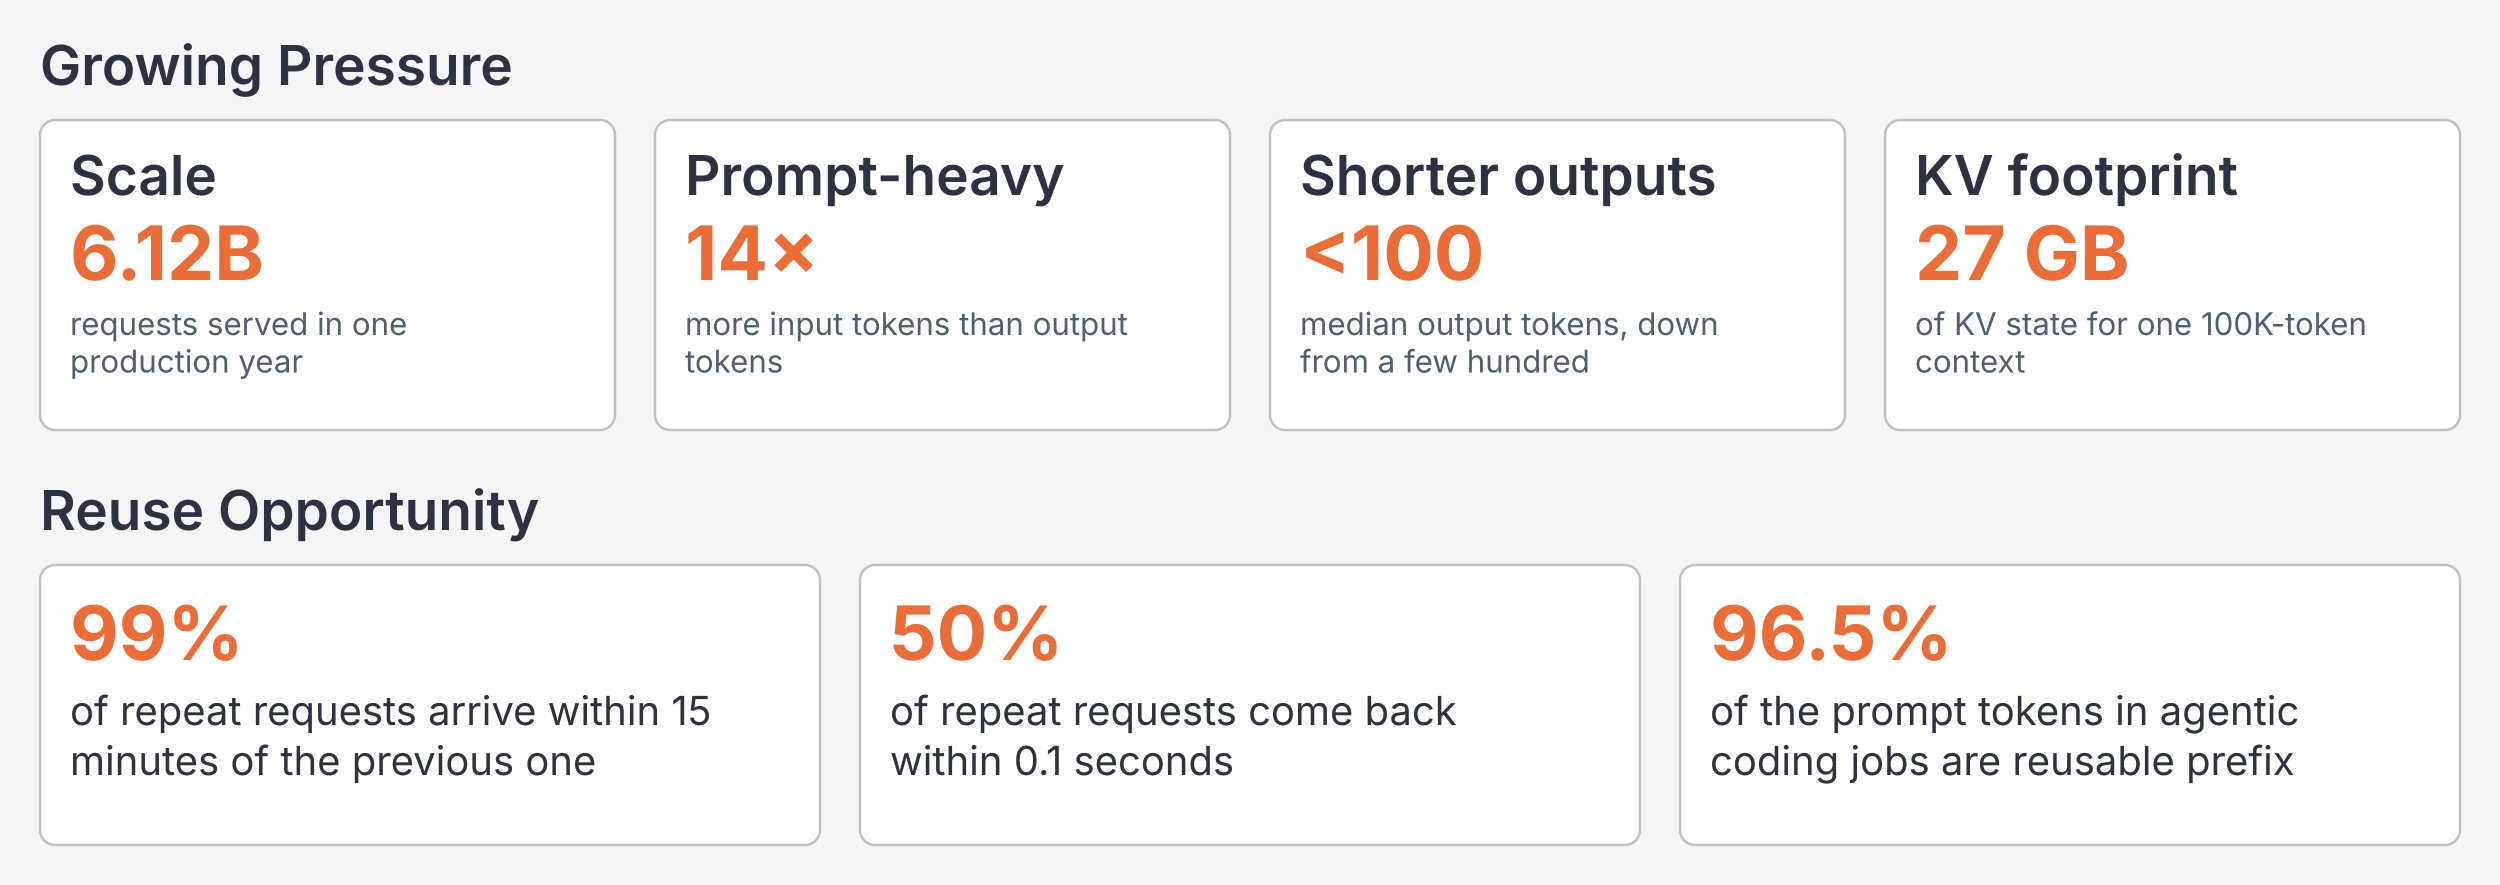
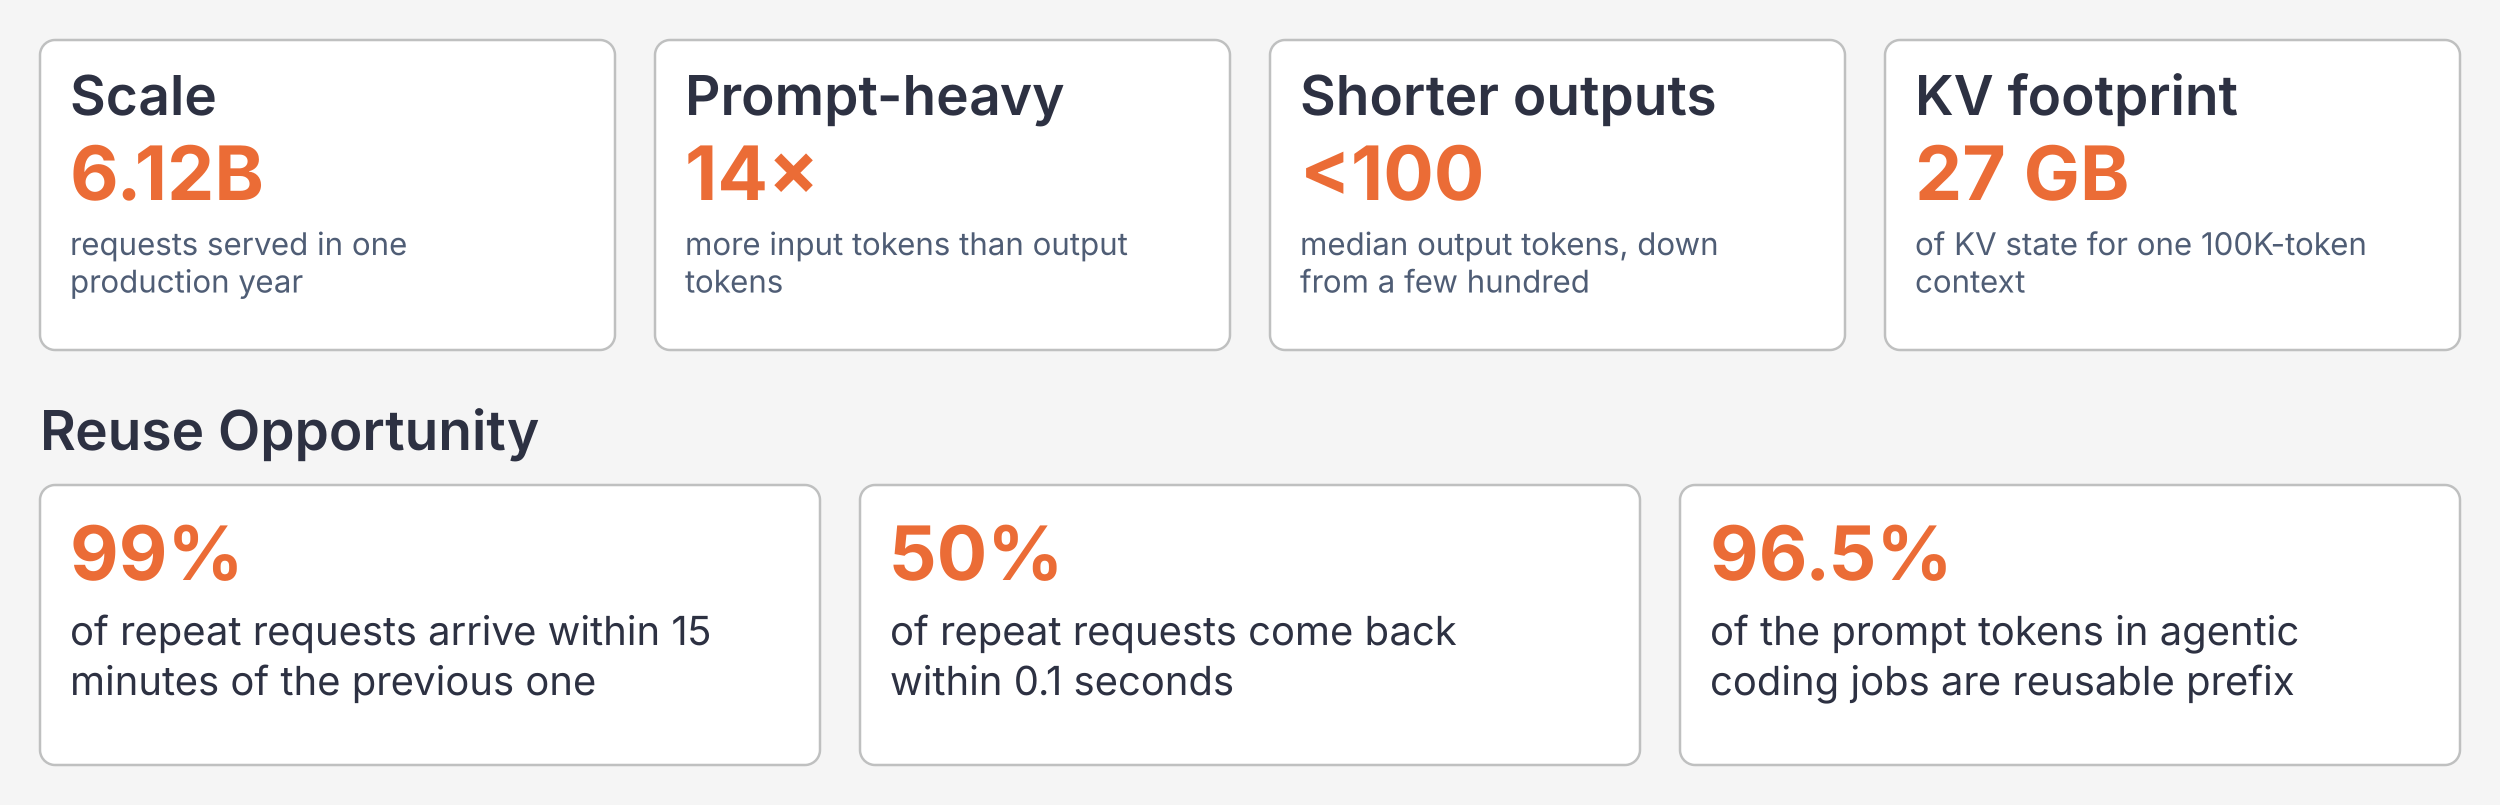
- <svg xmlns="http://www.w3.org/2000/svg" width="1000" height="354" viewBox="0 0 1000 354" font-family="'Geist','Inter',system-ui,-apple-system,'Segoe UI',sans-serif">
-   <rect width="1000" height="354" fill="#f5f5f5" />
-   <text x="16" y="34" font-size="22" font-weight="600" fill="#2d3142">Growing Pressure</text>
-   <rect x="16" y="48" width="230" height="124" rx="6" fill="#ffffff" stroke="#bfc0c0" stroke-width="1" />
-   <text x="28" y="78" font-size="22" font-weight="600" fill="#2d3142">Scale</text>
-   <text x="28" y="112" font-size="30" font-weight="700" fill="#eb6c36">6.12B</text>
-   <text x="28" y="134" font-size="12.5" fill="#4f5d75">requests served in one</text>
-   <text x="28" y="149" font-size="12.5" fill="#4f5d75">production year</text>
-   <rect x="262" y="48" width="230" height="124" rx="6" fill="#ffffff" stroke="#bfc0c0" stroke-width="1" />
-   <text x="274" y="78" font-size="22" font-weight="600" fill="#2d3142">Prompt-heavy</text>
-   <text x="274" y="112" font-size="30" font-weight="700" fill="#eb6c36">14×</text>
-   <text x="274" y="134" font-size="12.5" fill="#4f5d75">more input tokens than output</text>
-   <text x="274" y="149" font-size="12.5" fill="#4f5d75">tokens</text>
-   <rect x="508" y="48" width="230" height="124" rx="6" fill="#ffffff" stroke="#bfc0c0" stroke-width="1" />
-   <text x="520" y="78" font-size="22" font-weight="600" fill="#2d3142">Shorter outputs</text>
-   <text x="520" y="112" font-size="30" font-weight="700" fill="#eb6c36">&lt;100</text>
-   <text x="520" y="134" font-size="12.5" fill="#4f5d75">median output tokens, down</text>
-   <text x="520" y="149" font-size="12.5" fill="#4f5d75">from a few hundred</text>
-   <rect x="754" y="48" width="230" height="124" rx="6" fill="#ffffff" stroke="#bfc0c0" stroke-width="1" />
-   <text x="766" y="78" font-size="22" font-weight="600" fill="#2d3142">KV footprint</text>
-   <text x="766" y="112" font-size="30" font-weight="700" fill="#eb6c36">27 GB</text>
-   <text x="766" y="134" font-size="12.5" fill="#4f5d75">of KV state for one 100K-token</text>
-   <text x="766" y="149" font-size="12.5" fill="#4f5d75">context</text>
-   <text x="16" y="212" font-size="22" font-weight="600" fill="#2d3142">Reuse Opportunity</text>
-   <rect x="16" y="226" width="312" height="112" rx="6" fill="#ffffff" stroke="#bfc0c0" stroke-width="1" />
-   <text x="28" y="264" font-size="30" font-weight="700" fill="#eb6c36">99%</text>
-   <text x="28" y="290" font-size="16" fill="#2d3142">of repeat requests arrive within 15</text>
-   <text x="28" y="310" font-size="16" fill="#2d3142">minutes of the previous one</text>
-   <rect x="344" y="226" width="312" height="112" rx="6" fill="#ffffff" stroke="#bfc0c0" stroke-width="1" />
-   <text x="356" y="264" font-size="30" font-weight="700" fill="#eb6c36">50%</text>
-   <text x="356" y="290" font-size="16" fill="#2d3142">of repeat requests come back</text>
-   <text x="356" y="310" font-size="16" fill="#2d3142">within 0.1 seconds</text>
-   <rect x="672" y="226" width="312" height="112" rx="6" fill="#ffffff" stroke="#bfc0c0" stroke-width="1" />
-   <text x="684" y="264" font-size="30" font-weight="700" fill="#eb6c36">96.5%</text>
-   <text x="684" y="290" font-size="16" fill="#2d3142">of the prompt tokens in agentic</text>
-   <text x="684" y="310" font-size="16" fill="#2d3142">coding jobs are reusable prefix</text>
+ <svg xmlns="http://www.w3.org/2000/svg" width="1000" height="322" viewBox="0 0 1000 322" font-family="'Geist','Inter',system-ui,-apple-system,'Segoe UI',sans-serif">
+   <rect width="1000" height="322" fill="#f5f5f5" />
+   <rect x="16" y="16" width="230" height="124" rx="6" fill="#ffffff" stroke="#bfc0c0" stroke-width="1" />
+   <text x="28" y="46" font-size="22" font-weight="600" fill="#2d3142">Scale</text>
+   <text x="28" y="80" font-size="30" font-weight="700" fill="#eb6c36">6.12B</text>
+   <text x="28" y="102" font-size="12.5" fill="#4f5d75">requests served in one</text>
+   <text x="28" y="117" font-size="12.5" fill="#4f5d75">production year</text>
+   <rect x="262" y="16" width="230" height="124" rx="6" fill="#ffffff" stroke="#bfc0c0" stroke-width="1" />
+   <text x="274" y="46" font-size="22" font-weight="600" fill="#2d3142">Prompt-heavy</text>
+   <text x="274" y="80" font-size="30" font-weight="700" fill="#eb6c36">14×</text>
+   <text x="274" y="102" font-size="12.5" fill="#4f5d75">more input tokens than output</text>
+   <text x="274" y="117" font-size="12.5" fill="#4f5d75">tokens</text>
+   <rect x="508" y="16" width="230" height="124" rx="6" fill="#ffffff" stroke="#bfc0c0" stroke-width="1" />
+   <text x="520" y="46" font-size="22" font-weight="600" fill="#2d3142">Shorter outputs</text>
+   <text x="520" y="80" font-size="30" font-weight="700" fill="#eb6c36">&lt;100</text>
+   <text x="520" y="102" font-size="12.5" fill="#4f5d75">median output tokens, down</text>
+   <text x="520" y="117" font-size="12.5" fill="#4f5d75">from a few hundred</text>
+   <rect x="754" y="16" width="230" height="124" rx="6" fill="#ffffff" stroke="#bfc0c0" stroke-width="1" />
+   <text x="766" y="46" font-size="22" font-weight="600" fill="#2d3142">KV footprint</text>
+   <text x="766" y="80" font-size="30" font-weight="700" fill="#eb6c36">27 GB</text>
+   <text x="766" y="102" font-size="12.5" fill="#4f5d75">of KV state for one 100K-token</text>
+   <text x="766" y="117" font-size="12.5" fill="#4f5d75">context</text>
+   <text x="16" y="180" font-size="22" font-weight="600" fill="#2d3142">Reuse Opportunity</text>
+   <rect x="16" y="194" width="312" height="112" rx="6" fill="#ffffff" stroke="#bfc0c0" stroke-width="1" />
+   <text x="28" y="232" font-size="30" font-weight="700" fill="#eb6c36">99%</text>
+   <text x="28" y="258" font-size="16" fill="#2d3142">of repeat requests arrive within 15</text>
+   <text x="28" y="278" font-size="16" fill="#2d3142">minutes of the previous one</text>
+   <rect x="344" y="194" width="312" height="112" rx="6" fill="#ffffff" stroke="#bfc0c0" stroke-width="1" />
+   <text x="356" y="232" font-size="30" font-weight="700" fill="#eb6c36">50%</text>
+   <text x="356" y="258" font-size="16" fill="#2d3142">of repeat requests come back</text>
+   <text x="356" y="278" font-size="16" fill="#2d3142">within 0.1 seconds</text>
+   <rect x="672" y="194" width="312" height="112" rx="6" fill="#ffffff" stroke="#bfc0c0" stroke-width="1" />
+   <text x="684" y="232" font-size="30" font-weight="700" fill="#eb6c36">96.5%</text>
+   <text x="684" y="258" font-size="16" fill="#2d3142">of the prompt tokens in agentic</text>
+   <text x="684" y="278" font-size="16" fill="#2d3142">coding jobs are reusable prefix</text>
</svg>
